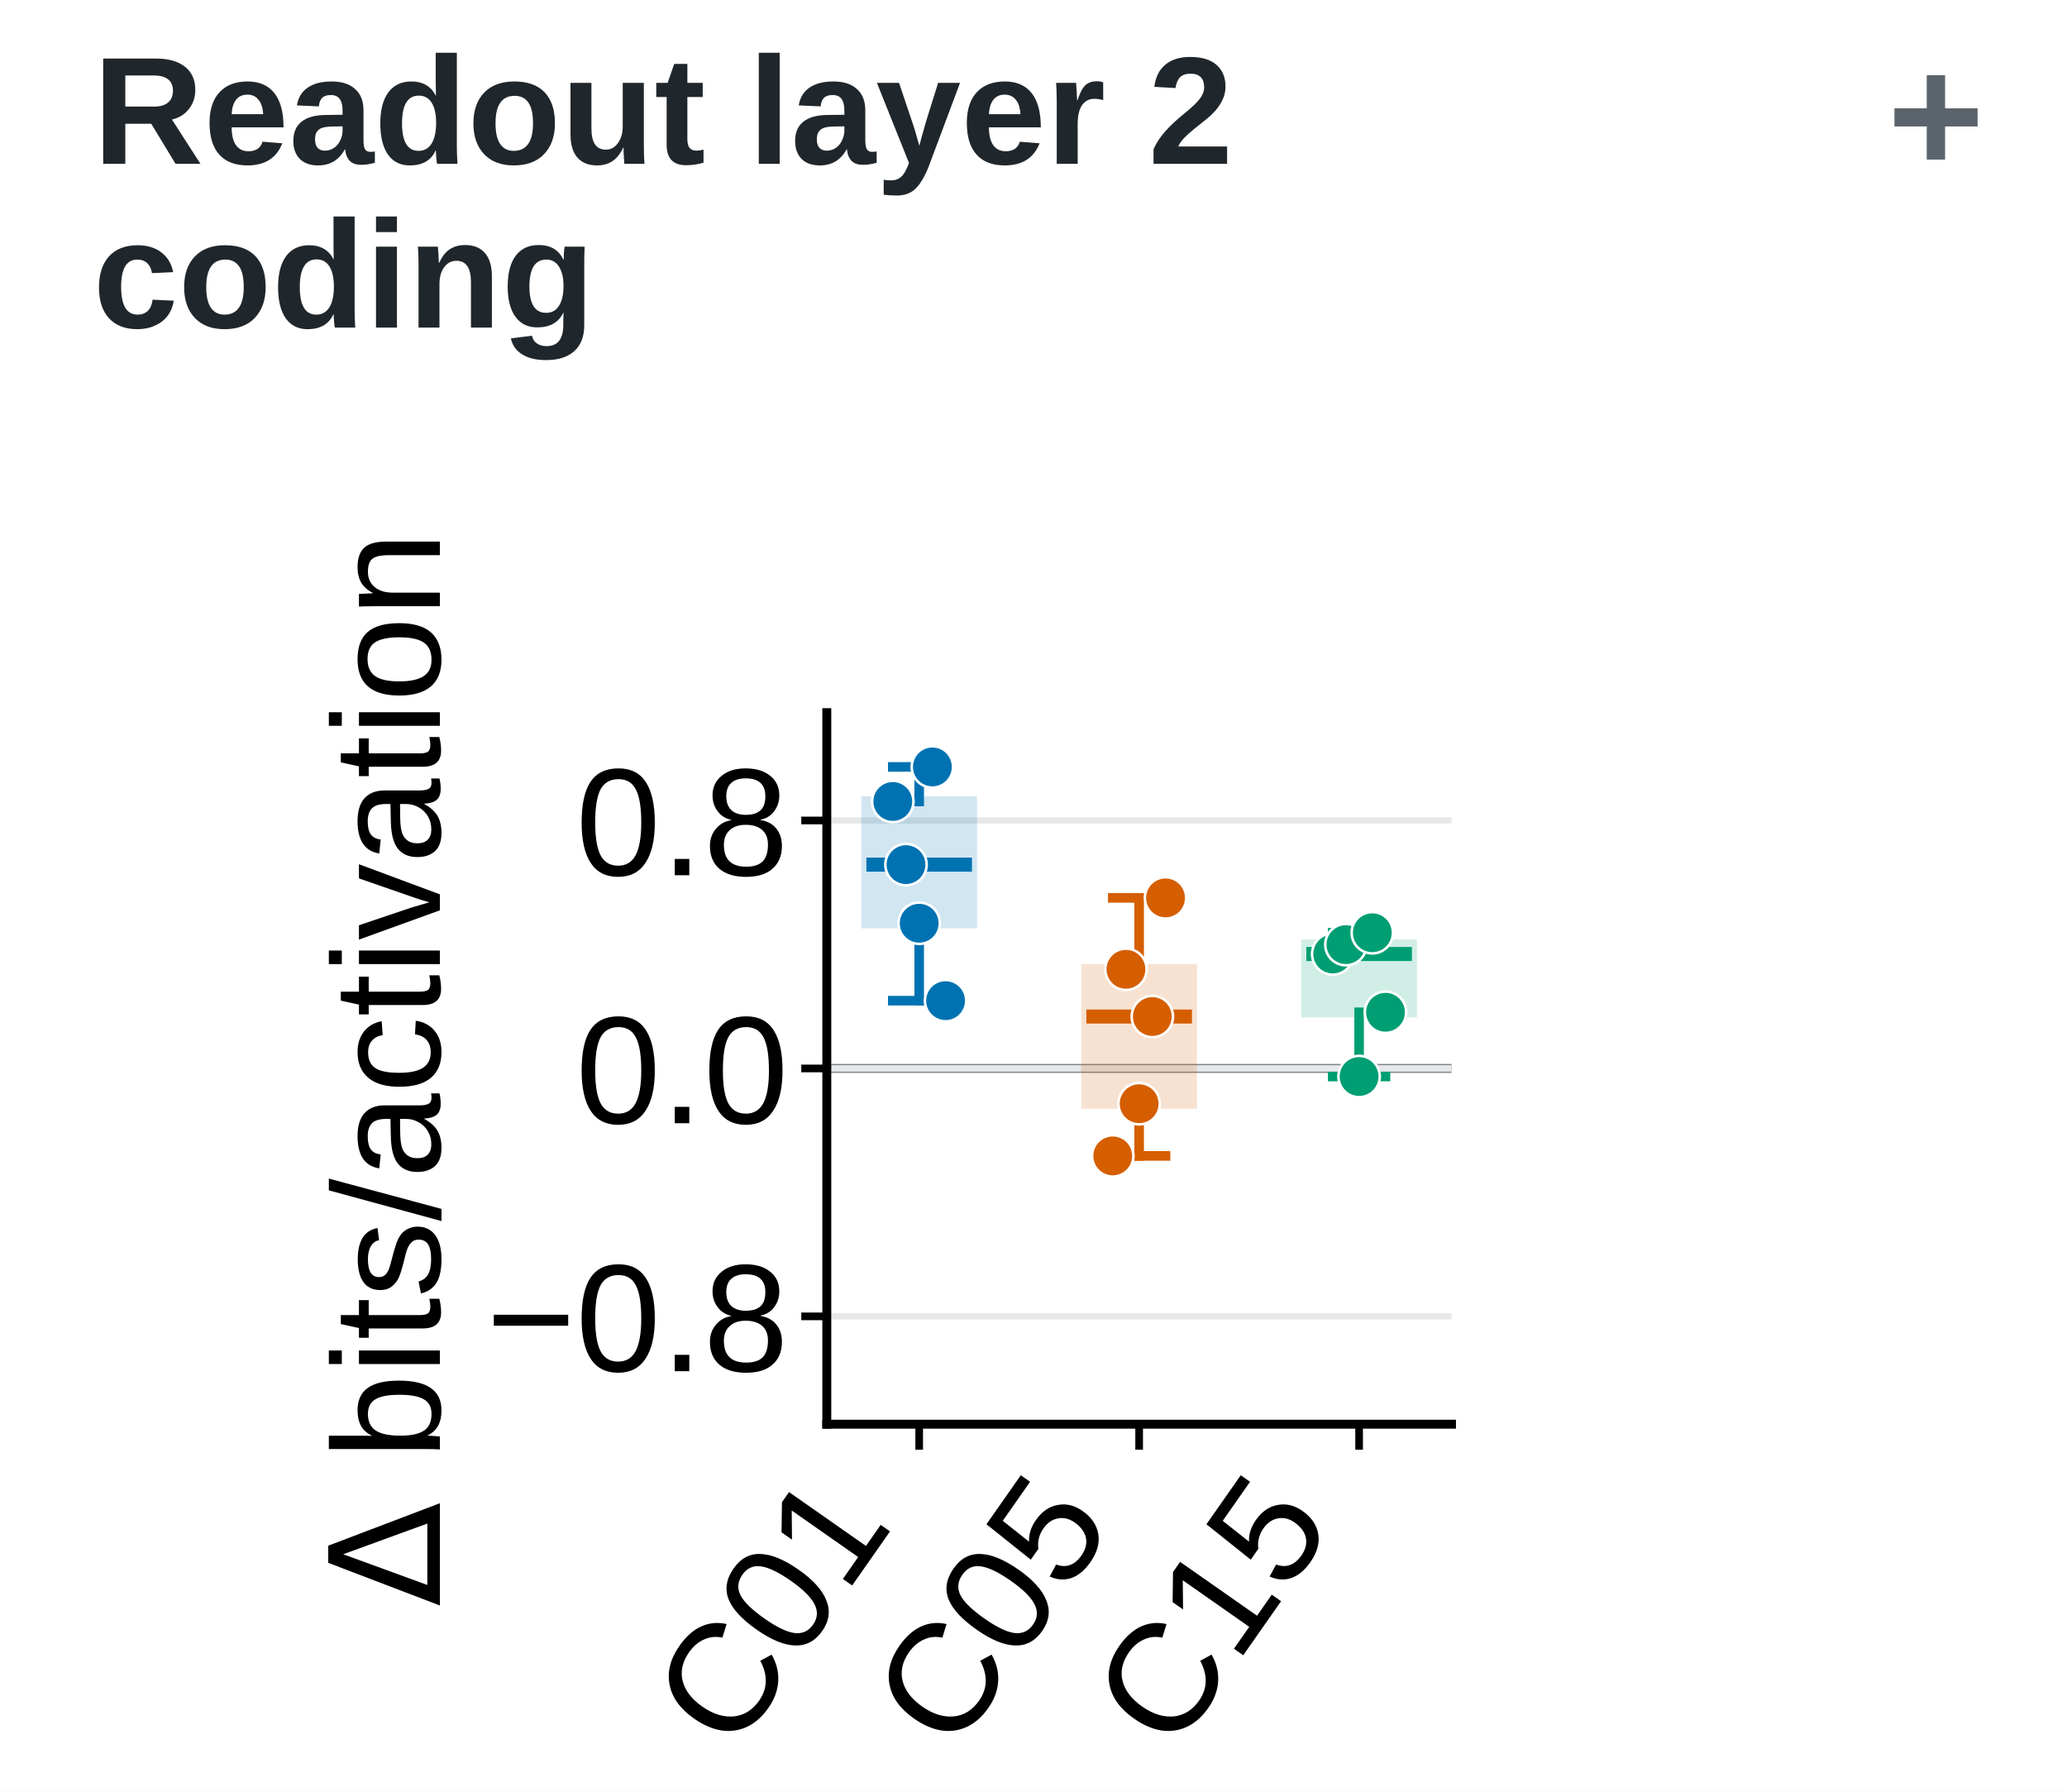
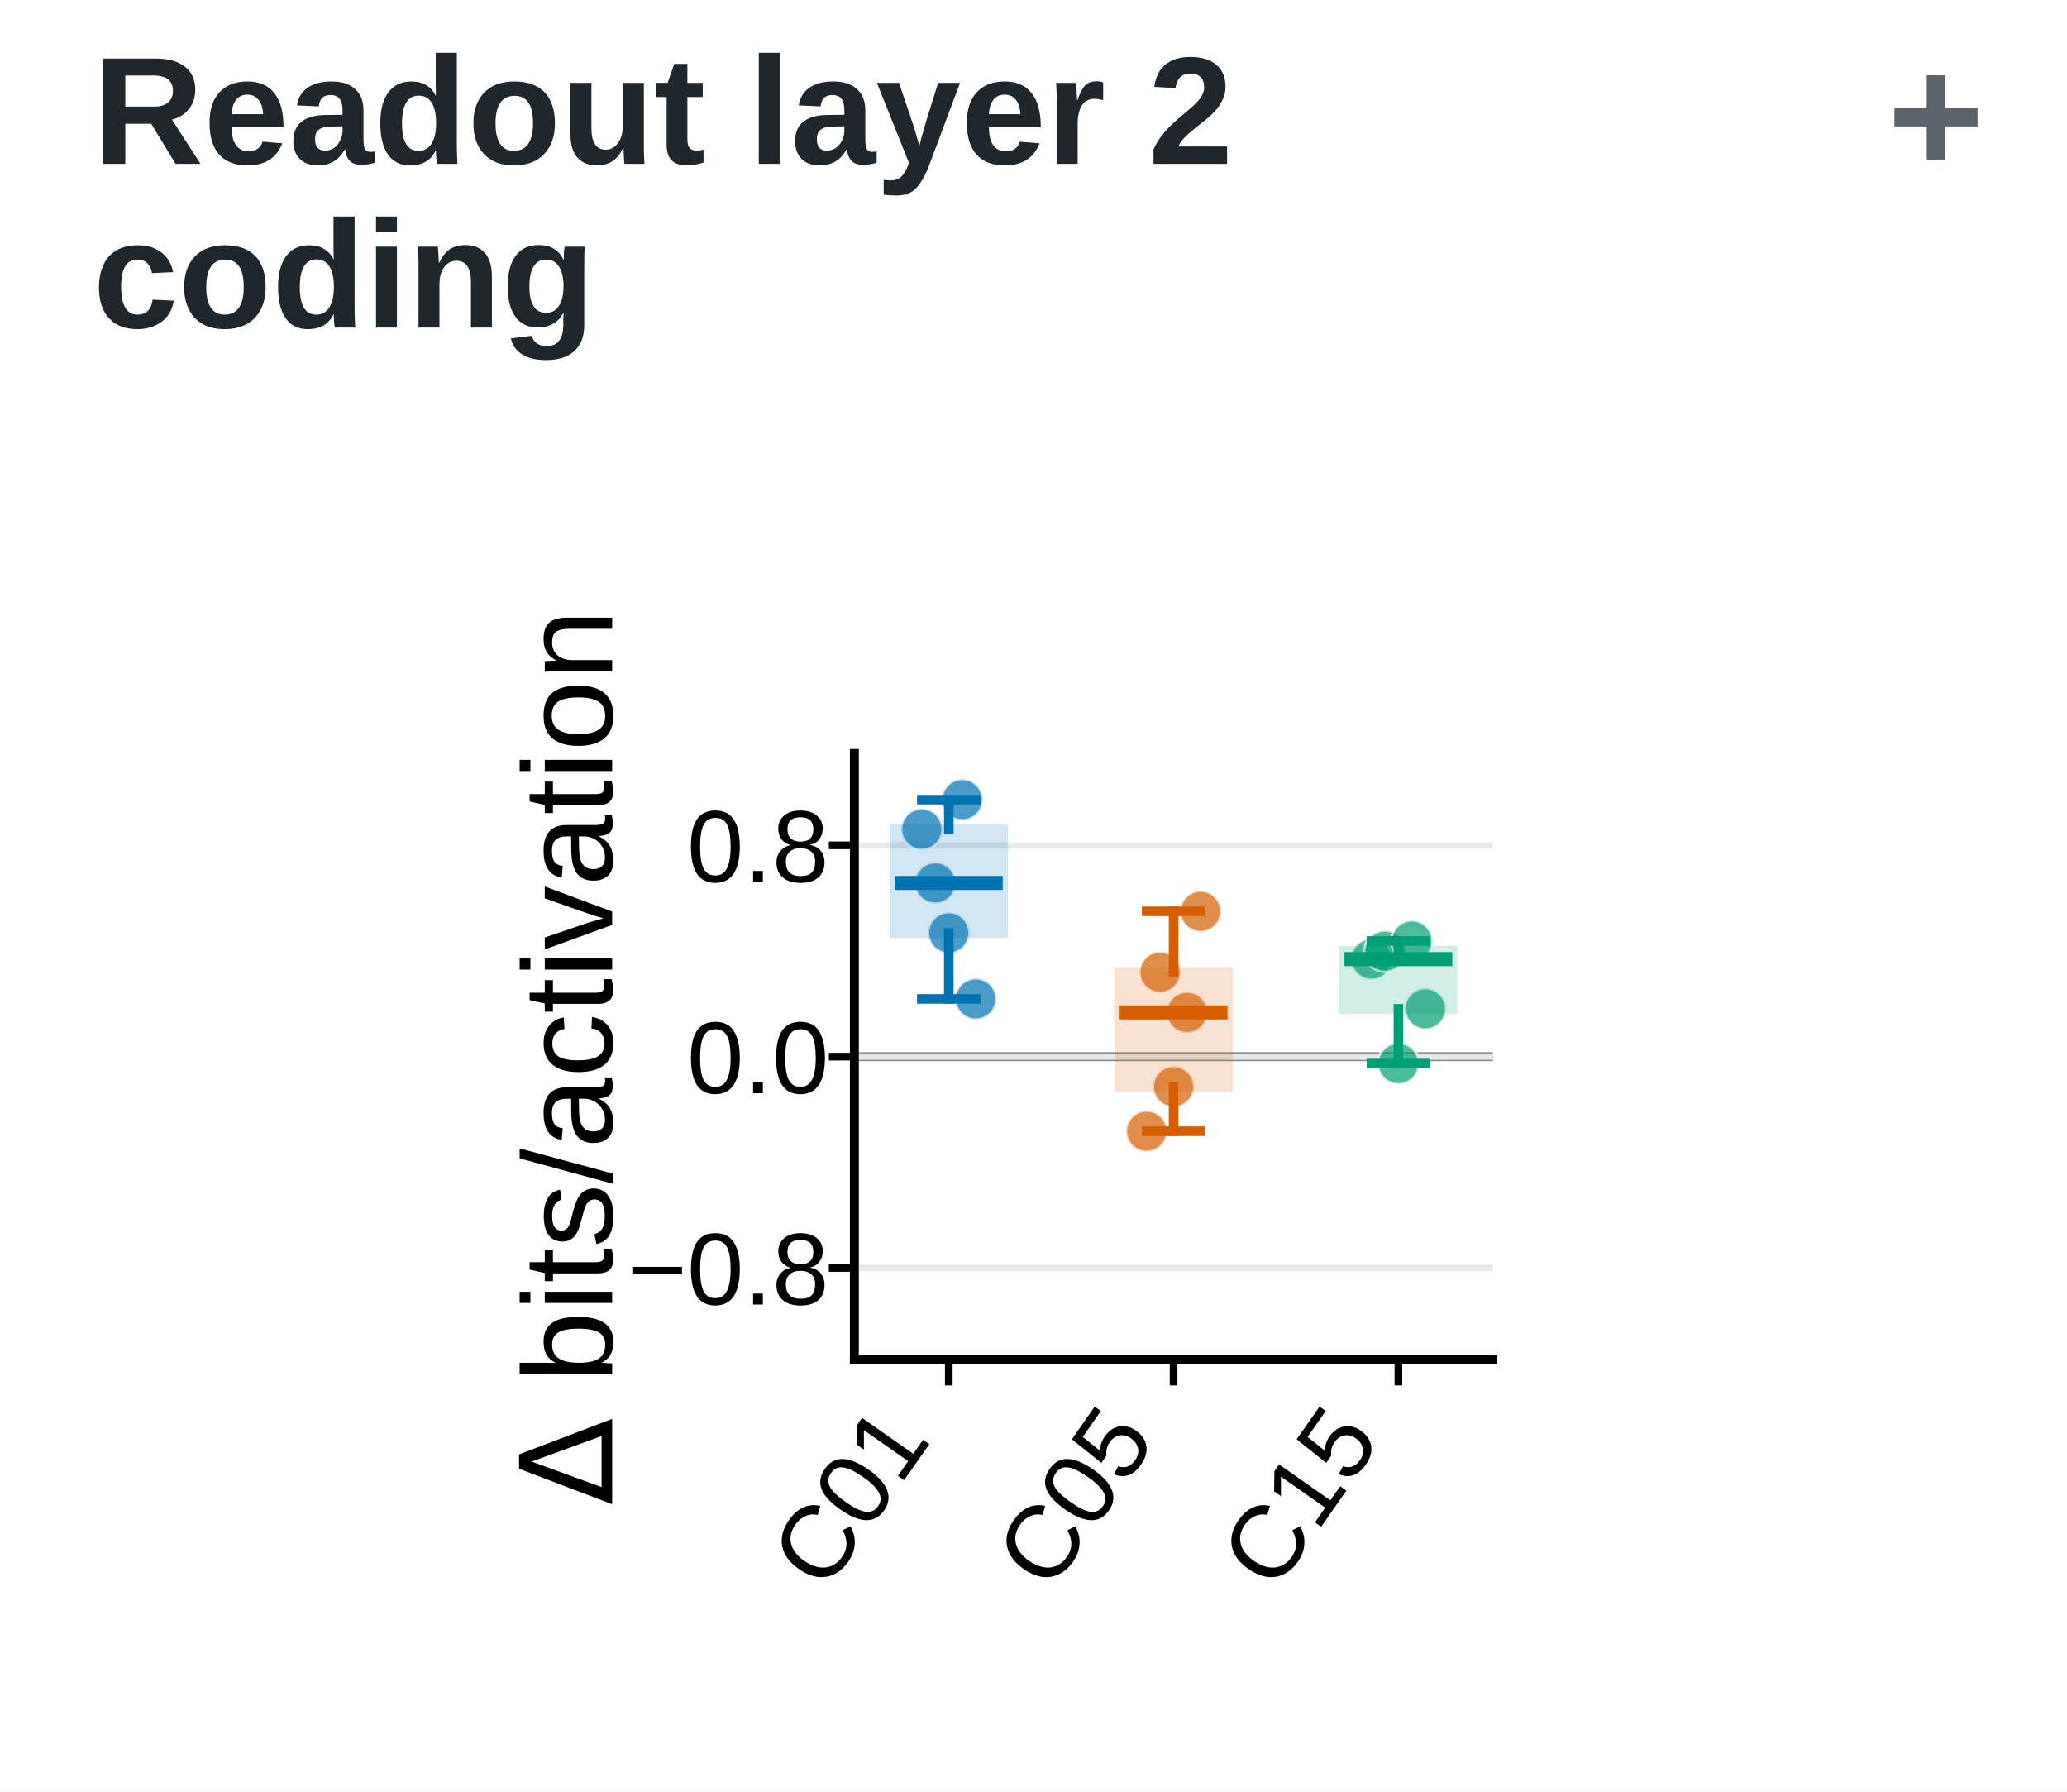
<svg xmlns="http://www.w3.org/2000/svg" xmlns:xlink="http://www.w3.org/1999/xlink" width="162pt" height="140.4pt" viewBox="0 0 162 140.4" version="1.1">
  <defs>
    <style type="text/css">*{stroke-linejoin: round; stroke-linecap: butt}</style>
  </defs>
  <g id="figure_1">
    <g id="patch_1">
      <path d="M 0 140.4 L 162 140.4 L 162 0 L 0 0 z " style="fill: #ffffff" />
    </g>
    <g id="axes_1">
      <g id="patch_2">
-         <path d="M 64.8 111.6 L 113.76 111.6 L 113.76 55.843 L 64.8 55.843 z " style="fill: #ffffff" />
+         <path d="M 66.96 106.56 L 117 106.56 L 117 59.04 L 66.96 59.04 z " style="fill: #ffffff" />
      </g>
      <g id="line2d_1">
-         <path d="M 64.8 83.722 L 113.76 83.722 " clip-path="url(#p81a2403ec0)" style="fill: none; stroke: #7d858a; stroke-width: 0.7; stroke-linecap: square" />
+         <path d="M 66.96 82.8 L 117 82.8 " clip-path="url(#pd6833d526d)" style="fill: none; stroke: #7d858a; stroke-width: 0.7; stroke-linecap: square" />
      </g>
      <g id="matplotlib.axis_1">
        <g id="xtick_1">
          <g id="line2d_2">
            <defs>
              <path id="m8e8d9a8fae" d="M 0 0 L 0 2 " style="stroke: #000000; stroke-width: 0.6" />
            </defs>
            <g>
-               <use xlink:href="#m8e8d9a8fae" x="72.041" y="111.6" style="stroke: #000000; stroke-width: 0.6" />
+               <use xlink:href="#m8e8d9a8fae" x="74.36" y="106.56" style="stroke: #000000; stroke-width: 0.6" />
            </g>
          </g>
          <g id="text_1">
-             <text style="font-size: 12px; font-family: 'Arial'" transform="translate(57.46103 137.5582) rotate(-55)">C01</text>
+             <text style="font-size: 8px; font-family: 'Arial'" transform="translate(64.6406 124.8655) rotate(-55)">C01</text>
          </g>
        </g>
        <g id="xtick_2">
          <g id="line2d_3">
            <g>
-               <use xlink:href="#m8e8d9a8fae" x="89.28" y="111.6" style="stroke: #000000; stroke-width: 0.6" />
+               <use xlink:href="#m8e8d9a8fae" x="91.98" y="106.56" style="stroke: #000000; stroke-width: 0.6" />
            </g>
          </g>
          <g id="text_2">
-             <text style="font-size: 12px; font-family: 'Arial'" transform="translate(74.70047 137.5582) rotate(-55)">C05</text>
+             <text style="font-size: 8px; font-family: 'Arial'" transform="translate(82.26031 124.8655) rotate(-55)">C05</text>
          </g>
        </g>
        <g id="xtick_3">
          <g id="line2d_4">
            <g>
-               <use xlink:href="#m8e8d9a8fae" x="106.519" y="111.6" style="stroke: #000000; stroke-width: 0.6" />
+               <use xlink:href="#m8e8d9a8fae" x="109.6" y="106.56" style="stroke: #000000; stroke-width: 0.6" />
            </g>
          </g>
          <g id="text_3">
-             <text style="font-size: 12px; font-family: 'Arial'" transform="translate(91.93991 137.5582) rotate(-55)">C15</text>
+             <text style="font-size: 8px; font-family: 'Arial'" transform="translate(99.88003 124.8655) rotate(-55)">C15</text>
          </g>
        </g>
      </g>
      <g id="matplotlib.axis_2">
        <g id="ytick_1">
          <g id="line2d_5">
-             <path d="M 64.8 103.151 L 113.76 103.151 " clip-path="url(#p81a2403ec0)" style="fill: none; stroke: #e6e8e9; stroke-width: 0.5; stroke-linecap: square" />
+             <path d="M 66.96 99.359 L 117 99.359 " clip-path="url(#pd6833d526d)" style="fill: none; stroke: #e6e8e9; stroke-width: 0.5; stroke-linecap: square" />
          </g>
          <g id="line2d_6">
            <defs>
              <path id="m2e3f482a18" d="M 0 0 L -2 0 " style="stroke: #000000; stroke-width: 0.6" />
            </defs>
            <g>
-               <use xlink:href="#m2e3f482a18" x="64.8" y="103.151" style="stroke: #000000; stroke-width: 0.6" />
+               <use xlink:href="#m2e3f482a18" x="66.96" y="99.359" style="stroke: #000000; stroke-width: 0.6" />
            </g>
          </g>
          <g id="text_4">
-             <text style="font-size: 12px; font-family: 'Arial'; text-anchor: end" x="61.8" y="107.445" transform="rotate(-0 61.8 107.4455)">−0.8</text>
+             <text style="font-size: 8px; font-family: 'Arial'; text-anchor: end" x="64.96" y="102.222" transform="rotate(-0 64.96 102.2221)">−0.8</text>
          </g>
        </g>
        <g id="ytick_2">
          <g id="line2d_7">
-             <path d="M 64.8 83.722 L 113.76 83.722 " clip-path="url(#p81a2403ec0)" style="fill: none; stroke: #e6e8e9; stroke-width: 0.5; stroke-linecap: square" />
+             <path d="M 66.96 82.8 L 117 82.8 " clip-path="url(#pd6833d526d)" style="fill: none; stroke: #e6e8e9; stroke-width: 0.5; stroke-linecap: square" />
          </g>
          <g id="line2d_8">
            <g>
-               <use xlink:href="#m2e3f482a18" x="64.8" y="83.722" style="stroke: #000000; stroke-width: 0.6" />
+               <use xlink:href="#m2e3f482a18" x="66.96" y="82.8" style="stroke: #000000; stroke-width: 0.6" />
            </g>
          </g>
          <g id="text_5">
-             <text style="font-size: 12px; font-family: 'Arial'; text-anchor: end" x="61.8" y="88.016" transform="rotate(-0 61.8 88.01629)">0.0</text>
+             <text style="font-size: 8px; font-family: 'Arial'; text-anchor: end" x="64.96" y="85.663" transform="rotate(-0 64.96 85.66312)">0.0</text>
          </g>
        </g>
        <g id="ytick_3">
          <g id="line2d_9">
-             <path d="M 64.8 64.292 L 113.76 64.292 " clip-path="url(#p81a2403ec0)" style="fill: none; stroke: #e6e8e9; stroke-width: 0.5; stroke-linecap: square" />
+             <path d="M 66.96 66.241 L 117 66.241 " clip-path="url(#pd6833d526d)" style="fill: none; stroke: #e6e8e9; stroke-width: 0.5; stroke-linecap: square" />
          </g>
          <g id="line2d_10">
            <g>
-               <use xlink:href="#m2e3f482a18" x="64.8" y="64.292" style="stroke: #000000; stroke-width: 0.6" />
+               <use xlink:href="#m2e3f482a18" x="66.96" y="66.241" style="stroke: #000000; stroke-width: 0.6" />
            </g>
          </g>
          <g id="text_6">
-             <text style="font-size: 12px; font-family: 'Arial'; text-anchor: end" x="61.8" y="68.587" transform="rotate(-0 61.8 68.58708)">0.8</text>
+             <text style="font-size: 8px; font-family: 'Arial'; text-anchor: end" x="64.96" y="69.104" transform="rotate(-0 64.96 69.10414)">0.8</text>
          </g>
        </g>
        <g id="text_7">
-           <g transform="translate(34.72625 125.9016) rotate(-90)">
+           <g transform="translate(48.68 117.95) rotate(-90)">
            <text>
-               <tspan x="0" y="-0.25" style="font-size: 12px; font-family: 'DejaVu Sans'">Δ</tspan>
-               <tspan x="8.209" y="-0.25" style="font-size: 12px; font-family: 'Arial'"> </tspan>
-               <tspan x="11.543" y="-0.25" style="font-size: 12px; font-family: 'Arial'">b</tspan>
-               <tspan x="18.217" y="-0.25" style="font-size: 12px; font-family: 'Arial'">i</tspan>
-               <tspan x="20.883" y="-0.25" style="font-size: 12px; font-family: 'Arial'">t</tspan>
-               <tspan x="24.217" y="-0.25" style="font-size: 12px; font-family: 'Arial'">s</tspan>
-               <tspan x="30.217" y="-0.25" style="font-size: 12px; font-family: 'Arial'">/</tspan>
-               <tspan x="33.551" y="-0.25" style="font-size: 12px; font-family: 'Arial'">a</tspan>
-               <tspan x="40.225" y="-0.25" style="font-size: 12px; font-family: 'Arial'">c</tspan>
-               <tspan x="46.225" y="-0.25" style="font-size: 12px; font-family: 'Arial'">t</tspan>
-               <tspan x="49.559" y="-0.25" style="font-size: 12px; font-family: 'Arial'">i</tspan>
-               <tspan x="52.225" y="-0.25" style="font-size: 12px; font-family: 'Arial'">v</tspan>
-               <tspan x="58.225" y="-0.25" style="font-size: 12px; font-family: 'Arial'">a</tspan>
-               <tspan x="64.898" y="-0.25" style="font-size: 12px; font-family: 'Arial'">t</tspan>
-               <tspan x="68.232" y="-0.25" style="font-size: 12px; font-family: 'Arial'">i</tspan>
-               <tspan x="70.898" y="-0.25" style="font-size: 12px; font-family: 'Arial'">o</tspan>
-               <tspan x="77.572" y="-0.25" style="font-size: 12px; font-family: 'Arial'">n</tspan>
+               <tspan x="0" y="-0.703" style="font-size: 10px; font-family: 'DejaVu Sans'">Δ</tspan>
+               <tspan x="6.841" y="-0.703" style="font-size: 10px; font-family: 'Arial'"> </tspan>
+               <tspan x="9.619" y="-0.703" style="font-size: 10px; font-family: 'Arial'">b</tspan>
+               <tspan x="15.181" y="-0.703" style="font-size: 10px; font-family: 'Arial'">i</tspan>
+               <tspan x="17.402" y="-0.703" style="font-size: 10px; font-family: 'Arial'">t</tspan>
+               <tspan x="20.181" y="-0.703" style="font-size: 10px; font-family: 'Arial'">s</tspan>
+               <tspan x="25.181" y="-0.703" style="font-size: 10px; font-family: 'Arial'">/</tspan>
+               <tspan x="27.959" y="-0.703" style="font-size: 10px; font-family: 'Arial'">a</tspan>
+               <tspan x="33.521" y="-0.703" style="font-size: 10px; font-family: 'Arial'">c</tspan>
+               <tspan x="38.521" y="-0.703" style="font-size: 10px; font-family: 'Arial'">t</tspan>
+               <tspan x="41.299" y="-0.703" style="font-size: 10px; font-family: 'Arial'">i</tspan>
+               <tspan x="43.521" y="-0.703" style="font-size: 10px; font-family: 'Arial'">v</tspan>
+               <tspan x="48.521" y="-0.703" style="font-size: 10px; font-family: 'Arial'">a</tspan>
+               <tspan x="54.082" y="-0.703" style="font-size: 10px; font-family: 'Arial'">t</tspan>
+               <tspan x="56.86" y="-0.703" style="font-size: 10px; font-family: 'Arial'">i</tspan>
+               <tspan x="59.082" y="-0.703" style="font-size: 10px; font-family: 'Arial'">o</tspan>
+               <tspan x="64.644" y="-0.703" style="font-size: 10px; font-family: 'Arial'">n</tspan>
            </text>
          </g>
        </g>
-       </g>
-       <g id="patch_3">
-         <path d="M 67.903 72.345 L 76.178 72.345 L 76.178 62.804 L 67.903 62.804 L 67.903 72.345 z " clip-path="url(#p81a2403ec0)" style="fill: #0072b2; opacity: 0.18; stroke: #0072b2; stroke-width: 0.8; stroke-linejoin: miter" />
-       </g>
-       <g id="line2d_11">
-         <path d="M 72.041 72.345 L 72.041 78.412 " clip-path="url(#p81a2403ec0)" style="fill: none; stroke: #0072b2; stroke-width: 0.75; stroke-linecap: square" />
-       </g>
-       <g id="line2d_12">
-         <path d="M 72.041 62.804 L 72.041 60.096 " clip-path="url(#p81a2403ec0)" style="fill: none; stroke: #0072b2; stroke-width: 0.75; stroke-linecap: square" />
-       </g>
-       <g id="line2d_13">
-         <path d="M 69.972 78.412 L 74.109 78.412 " clip-path="url(#p81a2403ec0)" style="fill: none; stroke: #0072b2; stroke-width: 0.75; stroke-linecap: square" />
-       </g>
-       <g id="line2d_14">
-         <path d="M 69.972 60.096 L 74.109 60.096 " clip-path="url(#p81a2403ec0)" style="fill: none; stroke: #0072b2; stroke-width: 0.75; stroke-linecap: square" />
-       </g>
-       <g id="patch_4">
-         <path d="M 85.143 86.486 L 93.417 86.486 L 93.417 75.955 L 85.143 75.955 L 85.143 86.486 z " clip-path="url(#p81a2403ec0)" style="fill: #d55e00; opacity: 0.18; stroke: #d55e00; stroke-width: 0.8; stroke-linejoin: miter" />
-       </g>
-       <g id="line2d_15">
-         <path d="M 89.28 86.486 L 89.28 90.577 " clip-path="url(#p81a2403ec0)" style="fill: none; stroke: #d55e00; stroke-width: 0.75; stroke-linecap: square" />
-       </g>
-       <g id="line2d_16">
-         <path d="M 89.28 75.955 L 89.28 70.36 " clip-path="url(#p81a2403ec0)" style="fill: none; stroke: #d55e00; stroke-width: 0.75; stroke-linecap: square" />
-       </g>
-       <g id="line2d_17">
-         <path d="M 87.211 90.577 L 91.349 90.577 " clip-path="url(#p81a2403ec0)" style="fill: none; stroke: #d55e00; stroke-width: 0.75; stroke-linecap: square" />
-       </g>
-       <g id="line2d_18">
-         <path d="M 87.211 70.36 L 91.349 70.36 " clip-path="url(#p81a2403ec0)" style="fill: none; stroke: #d55e00; stroke-width: 0.75; stroke-linecap: square" />
-       </g>
-       <g id="patch_5">
-         <path d="M 102.382 79.321 L 110.657 79.321 L 110.657 74.021 L 102.382 74.021 L 102.382 79.321 z " clip-path="url(#p81a2403ec0)" style="fill: #009e73; opacity: 0.18; stroke: #009e73; stroke-width: 0.8; stroke-linejoin: miter" />
-       </g>
-       <g id="line2d_19">
-         <path d="M 106.519 79.321 L 106.519 84.356 " clip-path="url(#p81a2403ec0)" style="fill: none; stroke: #009e73; stroke-width: 0.75; stroke-linecap: square" />
-       </g>
-       <g id="line2d_20">
-         <path d="M 106.519 74.021 L 106.519 73.09 " clip-path="url(#p81a2403ec0)" style="fill: none; stroke: #009e73; stroke-width: 0.75; stroke-linecap: square" />
-       </g>
-       <g id="line2d_21">
-         <path d="M 104.451 84.356 L 108.588 84.356 " clip-path="url(#p81a2403ec0)" style="fill: none; stroke: #009e73; stroke-width: 0.75; stroke-linecap: square" />
-       </g>
-       <g id="line2d_22">
-         <path d="M 104.451 73.09 L 108.588 73.09 " clip-path="url(#p81a2403ec0)" style="fill: none; stroke: #009e73; stroke-width: 0.75; stroke-linecap: square" />
-       </g>
-       <g id="line2d_23">
-         <path d="M 67.903 67.752 L 76.178 67.752 " clip-path="url(#p81a2403ec0)" style="fill: none; stroke: #0072b2; stroke-width: 1.1" />
-       </g>
-       <g id="line2d_24">
-         <path d="M 85.143 79.656 L 93.417 79.656 " clip-path="url(#p81a2403ec0)" style="fill: none; stroke: #d55e00; stroke-width: 1.1" />
-       </g>
-       <g id="line2d_25">
-         <path d="M 102.382 74.755 L 110.657 74.755 " clip-path="url(#p81a2403ec0)" style="fill: none; stroke: #009e73; stroke-width: 1.1" />
-       </g>
-       <g id="patch_6">
-         <path d="M 64.8 111.6 L 64.8 55.843 " style="fill: none; stroke: #000000; stroke-width: 0.7; stroke-linejoin: miter; stroke-linecap: square" />
-       </g>
-       <g id="patch_7">
-         <path d="M 64.8 111.6 L 113.76 111.6 " style="fill: none; stroke: #000000; stroke-width: 0.7; stroke-linejoin: miter; stroke-linecap: square" />
      </g>
      <g id="PathCollection_1">
        <defs>
-           <path id="m5e7a2a0da0" d="M 0 1.62 C 0.43 1.62 0.842 1.449 1.146 1.146 C 1.449 0.842 1.62 0.43 1.62 0 C 1.62 -0.43 1.449 -0.842 1.146 -1.146 C 0.842 -1.449 0.43 -1.62 0 -1.62 C -0.43 -1.62 -0.842 -1.449 -1.146 -1.146 C -1.449 -0.842 -1.62 -0.43 -1.62 0 C -1.62 0.43 -1.449 0.842 -1.146 1.146 C -0.842 1.449 -0.43 1.62 0 1.62 z " style="stroke: #ffffff; stroke-width: 0.2" />
+           <path id="md582424cbe" d="M 0 1.62 C 0.43 1.62 0.842 1.449 1.146 1.146 C 1.449 0.842 1.62 0.43 1.62 0 C 1.62 -0.43 1.449 -0.842 1.146 -1.146 C 0.842 -1.449 0.43 -1.62 0 -1.62 C -0.43 -1.62 -0.842 -1.449 -1.146 -1.146 C -1.449 -0.842 -1.62 -0.43 -1.62 0 C -1.62 0.43 -1.449 0.842 -1.146 1.146 C -0.842 1.449 -0.43 1.62 0 1.62 z " style="stroke: #ffffff; stroke-opacity: 0.7; stroke-width: 0.2" />
        </defs>
-         <g clip-path="url(#p81a2403ec0)">
-           <use xlink:href="#m5e7a2a0da0" x="69.972" y="62.804" style="fill: #0072b2; stroke: #ffffff; stroke-width: 0.2" />
-           <use xlink:href="#m5e7a2a0da0" x="71.006" y="67.752" style="fill: #0072b2; stroke: #ffffff; stroke-width: 0.2" />
-           <use xlink:href="#m5e7a2a0da0" x="72.041" y="72.345" style="fill: #0072b2; stroke: #ffffff; stroke-width: 0.2" />
-           <use xlink:href="#m5e7a2a0da0" x="73.075" y="60.096" style="fill: #0072b2; stroke: #ffffff; stroke-width: 0.2" />
-           <use xlink:href="#m5e7a2a0da0" x="74.109" y="78.412" style="fill: #0072b2; stroke: #ffffff; stroke-width: 0.2" />
+         <g clip-path="url(#pd6833d526d)">
+           <use xlink:href="#md582424cbe" x="72.246" y="64.972" style="fill: #0072b2; fill-opacity: 0.7; stroke: #ffffff; stroke-opacity: 0.7; stroke-width: 0.2" />
+           <use xlink:href="#md582424cbe" x="73.303" y="69.189" style="fill: #0072b2; fill-opacity: 0.7; stroke: #ffffff; stroke-opacity: 0.7; stroke-width: 0.2" />
+           <use xlink:href="#md582424cbe" x="74.36" y="73.104" style="fill: #0072b2; fill-opacity: 0.7; stroke: #ffffff; stroke-opacity: 0.7; stroke-width: 0.2" />
+           <use xlink:href="#md582424cbe" x="75.417" y="62.664" style="fill: #0072b2; fill-opacity: 0.7; stroke: #ffffff; stroke-opacity: 0.7; stroke-width: 0.2" />
+           <use xlink:href="#md582424cbe" x="76.475" y="78.275" style="fill: #0072b2; fill-opacity: 0.7; stroke: #ffffff; stroke-opacity: 0.7; stroke-width: 0.2" />
        </g>
      </g>
      <g id="PathCollection_2">
        <defs>
-           <path id="m7c93157acc" d="M 0 1.62 C 0.43 1.62 0.842 1.449 1.146 1.146 C 1.449 0.842 1.62 0.43 1.62 0 C 1.62 -0.43 1.449 -0.842 1.146 -1.146 C 0.842 -1.449 0.43 -1.62 0 -1.62 C -0.43 -1.62 -0.842 -1.449 -1.146 -1.146 C -1.449 -0.842 -1.62 -0.43 -1.62 0 C -1.62 0.43 -1.449 0.842 -1.146 1.146 C -0.842 1.449 -0.43 1.62 0 1.62 z " style="stroke: #ffffff; stroke-width: 0.2" />
+           <path id="m32584ed796" d="M 0 1.62 C 0.43 1.62 0.842 1.449 1.146 1.146 C 1.449 0.842 1.62 0.43 1.62 0 C 1.62 -0.43 1.449 -0.842 1.146 -1.146 C 0.842 -1.449 0.43 -1.62 0 -1.62 C -0.43 -1.62 -0.842 -1.449 -1.146 -1.146 C -1.449 -0.842 -1.62 -0.43 -1.62 0 C -1.62 0.43 -1.449 0.842 -1.146 1.146 C -0.842 1.449 -0.43 1.62 0 1.62 z " style="stroke: #ffffff; stroke-opacity: 0.7; stroke-width: 0.2" />
        </defs>
-         <g clip-path="url(#p81a2403ec0)">
-           <use xlink:href="#m7c93157acc" x="87.211" y="90.577" style="fill: #d55e00; stroke: #ffffff; stroke-width: 0.2" />
-           <use xlink:href="#m7c93157acc" x="88.246" y="75.955" style="fill: #d55e00; stroke: #ffffff; stroke-width: 0.2" />
-           <use xlink:href="#m7c93157acc" x="89.28" y="86.486" style="fill: #d55e00; stroke: #ffffff; stroke-width: 0.2" />
-           <use xlink:href="#m7c93157acc" x="90.314" y="79.656" style="fill: #d55e00; stroke: #ffffff; stroke-width: 0.2" />
-           <use xlink:href="#m7c93157acc" x="91.349" y="70.36" style="fill: #d55e00; stroke: #ffffff; stroke-width: 0.2" />
+         <g clip-path="url(#pd6833d526d)">
+           <use xlink:href="#m32584ed796" x="89.866" y="88.642" style="fill: #d55e00; fill-opacity: 0.7; stroke: #ffffff; stroke-opacity: 0.7; stroke-width: 0.2" />
+           <use xlink:href="#m32584ed796" x="90.923" y="76.181" style="fill: #d55e00; fill-opacity: 0.7; stroke: #ffffff; stroke-opacity: 0.7; stroke-width: 0.2" />
+           <use xlink:href="#m32584ed796" x="91.98" y="85.156" style="fill: #d55e00; fill-opacity: 0.7; stroke: #ffffff; stroke-opacity: 0.7; stroke-width: 0.2" />
+           <use xlink:href="#m32584ed796" x="93.037" y="79.335" style="fill: #d55e00; fill-opacity: 0.7; stroke: #ffffff; stroke-opacity: 0.7; stroke-width: 0.2" />
+           <use xlink:href="#m32584ed796" x="94.094" y="71.412" style="fill: #d55e00; fill-opacity: 0.7; stroke: #ffffff; stroke-opacity: 0.7; stroke-width: 0.2" />
        </g>
      </g>
      <g id="PathCollection_3">
        <defs>
-           <path id="mf26314e9b7" d="M 0 1.62 C 0.43 1.62 0.842 1.449 1.146 1.146 C 1.449 0.842 1.62 0.43 1.62 0 C 1.62 -0.43 1.449 -0.842 1.146 -1.146 C 0.842 -1.449 0.43 -1.62 0 -1.62 C -0.43 -1.62 -0.842 -1.449 -1.146 -1.146 C -1.449 -0.842 -1.62 -0.43 -1.62 0 C -1.62 0.43 -1.449 0.842 -1.146 1.146 C -0.842 1.449 -0.43 1.62 0 1.62 z " style="stroke: #ffffff; stroke-width: 0.2" />
+           <path id="mbeb117c654" d="M 0 1.62 C 0.43 1.62 0.842 1.449 1.146 1.146 C 1.449 0.842 1.62 0.43 1.62 0 C 1.62 -0.43 1.449 -0.842 1.146 -1.146 C 0.842 -1.449 0.43 -1.62 0 -1.62 C -0.43 -1.62 -0.842 -1.449 -1.146 -1.146 C -1.449 -0.842 -1.62 -0.43 -1.62 0 C -1.62 0.43 -1.449 0.842 -1.146 1.146 C -0.842 1.449 -0.43 1.62 0 1.62 z " style="stroke: #ffffff; stroke-opacity: 0.7; stroke-width: 0.2" />
        </defs>
-         <g clip-path="url(#p81a2403ec0)">
-           <use xlink:href="#mf26314e9b7" x="104.451" y="74.755" style="fill: #009e73; stroke: #ffffff; stroke-width: 0.2" />
-           <use xlink:href="#mf26314e9b7" x="105.485" y="74.021" style="fill: #009e73; stroke: #ffffff; stroke-width: 0.2" />
-           <use xlink:href="#mf26314e9b7" x="106.519" y="84.356" style="fill: #009e73; stroke: #ffffff; stroke-width: 0.2" />
-           <use xlink:href="#mf26314e9b7" x="107.554" y="73.09" style="fill: #009e73; stroke: #ffffff; stroke-width: 0.2" />
-           <use xlink:href="#mf26314e9b7" x="108.588" y="79.321" style="fill: #009e73; stroke: #ffffff; stroke-width: 0.2" />
-         </g>
+         <g clip-path="url(#pd6833d526d)">
+           <use xlink:href="#mbeb117c654" x="107.485" y="75.158" style="fill: #009e73; fill-opacity: 0.7; stroke: #ffffff; stroke-opacity: 0.7; stroke-width: 0.2" />
+           <use xlink:href="#mbeb117c654" x="108.543" y="74.532" style="fill: #009e73; fill-opacity: 0.7; stroke: #ffffff; stroke-opacity: 0.7; stroke-width: 0.2" />
+           <use xlink:href="#mbeb117c654" x="109.6" y="83.34" style="fill: #009e73; fill-opacity: 0.7; stroke: #ffffff; stroke-opacity: 0.7; stroke-width: 0.2" />
+           <use xlink:href="#mbeb117c654" x="110.657" y="73.739" style="fill: #009e73; fill-opacity: 0.7; stroke: #ffffff; stroke-opacity: 0.7; stroke-width: 0.2" />
+           <use xlink:href="#mbeb117c654" x="111.714" y="79.05" style="fill: #009e73; fill-opacity: 0.7; stroke: #ffffff; stroke-opacity: 0.7; stroke-width: 0.2" />
+         </g>
+       </g>
+       <g id="patch_3">
+         <path d="M 66.96 106.56 L 66.96 59.04 " style="fill: none; stroke: #000000; stroke-width: 0.7; stroke-linejoin: miter; stroke-linecap: square" />
+       </g>
+       <g id="patch_4">
+         <path d="M 66.96 106.56 L 117 106.56 " style="fill: none; stroke: #000000; stroke-width: 0.7; stroke-linejoin: miter; stroke-linecap: square" />
+       </g>
+       <g id="patch_5">
+         <path d="M 70.132 73.104 L 78.589 73.104 L 78.589 64.972 L 70.132 64.972 L 70.132 73.104 z " clip-path="url(#pd6833d526d)" style="fill: #0072b2; opacity: 0.18; stroke: #0072b2; stroke-width: 0.8; stroke-linejoin: miter" />
+       </g>
+       <g id="patch_6">
+         <path d="M 87.751 85.156 L 96.209 85.156 L 96.209 76.181 L 87.751 76.181 L 87.751 85.156 z " clip-path="url(#pd6833d526d)" style="fill: #d55e00; opacity: 0.18; stroke: #d55e00; stroke-width: 0.8; stroke-linejoin: miter" />
+       </g>
+       <g id="patch_7">
+         <path d="M 105.371 79.05 L 113.828 79.05 L 113.828 74.532 L 105.371 74.532 L 105.371 79.05 z " clip-path="url(#pd6833d526d)" style="fill: #009e73; opacity: 0.18; stroke: #009e73; stroke-width: 0.8; stroke-linejoin: miter" />
+       </g>
+       <g id="line2d_11">
+         <path d="M 74.36 73.104 L 74.36 78.275 " clip-path="url(#pd6833d526d)" style="fill: none; stroke: #0072b2; stroke-width: 0.75; stroke-linecap: square" />
+       </g>
+       <g id="line2d_12">
+         <path d="M 74.36 64.972 L 74.36 62.664 " clip-path="url(#pd6833d526d)" style="fill: none; stroke: #0072b2; stroke-width: 0.75; stroke-linecap: square" />
+       </g>
+       <g id="line2d_13">
+         <path d="M 72.246 78.275 L 76.475 78.275 " clip-path="url(#pd6833d526d)" style="fill: none; stroke: #0072b2; stroke-width: 0.75; stroke-linecap: square" />
+       </g>
+       <g id="line2d_14">
+         <path d="M 72.246 62.664 L 76.475 62.664 " clip-path="url(#pd6833d526d)" style="fill: none; stroke: #0072b2; stroke-width: 0.75; stroke-linecap: square" />
+       </g>
+       <g id="line2d_15">
+         <path d="M 70.132 69.189 L 78.589 69.189 " clip-path="url(#pd6833d526d)" style="fill: none; stroke: #0072b2; stroke-width: 1.1" />
+       </g>
+       <g id="line2d_16">
+         <path d="M 91.98 85.156 L 91.98 88.642 " clip-path="url(#pd6833d526d)" style="fill: none; stroke: #d55e00; stroke-width: 0.75; stroke-linecap: square" />
+       </g>
+       <g id="line2d_17">
+         <path d="M 91.98 76.181 L 91.98 71.412 " clip-path="url(#pd6833d526d)" style="fill: none; stroke: #d55e00; stroke-width: 0.75; stroke-linecap: square" />
+       </g>
+       <g id="line2d_18">
+         <path d="M 89.866 88.642 L 94.094 88.642 " clip-path="url(#pd6833d526d)" style="fill: none; stroke: #d55e00; stroke-width: 0.75; stroke-linecap: square" />
+       </g>
+       <g id="line2d_19">
+         <path d="M 89.866 71.412 L 94.094 71.412 " clip-path="url(#pd6833d526d)" style="fill: none; stroke: #d55e00; stroke-width: 0.75; stroke-linecap: square" />
+       </g>
+       <g id="line2d_20">
+         <path d="M 87.751 79.335 L 96.209 79.335 " clip-path="url(#pd6833d526d)" style="fill: none; stroke: #d55e00; stroke-width: 1.1" />
+       </g>
+       <g id="line2d_21">
+         <path d="M 109.6 79.05 L 109.6 83.34 " clip-path="url(#pd6833d526d)" style="fill: none; stroke: #009e73; stroke-width: 0.75; stroke-linecap: square" />
+       </g>
+       <g id="line2d_22">
+         <path d="M 109.6 74.532 L 109.6 73.739 " clip-path="url(#pd6833d526d)" style="fill: none; stroke: #009e73; stroke-width: 0.75; stroke-linecap: square" />
+       </g>
+       <g id="line2d_23">
+         <path d="M 107.485 83.34 L 111.714 83.34 " clip-path="url(#pd6833d526d)" style="fill: none; stroke: #009e73; stroke-width: 0.75; stroke-linecap: square" />
+       </g>
+       <g id="line2d_24">
+         <path d="M 107.485 73.739 L 111.714 73.739 " clip-path="url(#pd6833d526d)" style="fill: none; stroke: #009e73; stroke-width: 0.75; stroke-linecap: square" />
+       </g>
+       <g id="line2d_25">
+         <path d="M 105.371 75.158 L 113.828 75.158 " clip-path="url(#pd6833d526d)" style="fill: none; stroke: #009e73; stroke-width: 1.1" />
      </g>
    </g>
    <g id="text_8">
      <text style="font-weight: 700; font-size: 12px; font-family: 'Arial'; fill: #20272c" transform="translate(7.29 12.837)">Readout layer 2</text>
      <text style="font-weight: 700; font-size: 12px; font-family: 'Arial'; fill: #20272c" transform="translate(7.29 25.66988)">coding</text>
    </g>
    <g id="text_9">
      <text style="font-weight: 700; font-size: 13px; font-family: 'Arial'; text-anchor: end; fill: #5b646c" x="155.52" y="13.517" transform="rotate(-0 155.52 13.51716)">+</text>
    </g>
  </g>
  <defs>
-     <clipPath id="p81a2403ec0">
-       <rect x="64.8" y="55.843" width="48.96" height="55.757" />
+     <clipPath id="pd6833d526d">
+       <rect x="66.96" y="59.04" width="50.04" height="47.52" />
    </clipPath>
  </defs>
</svg>
